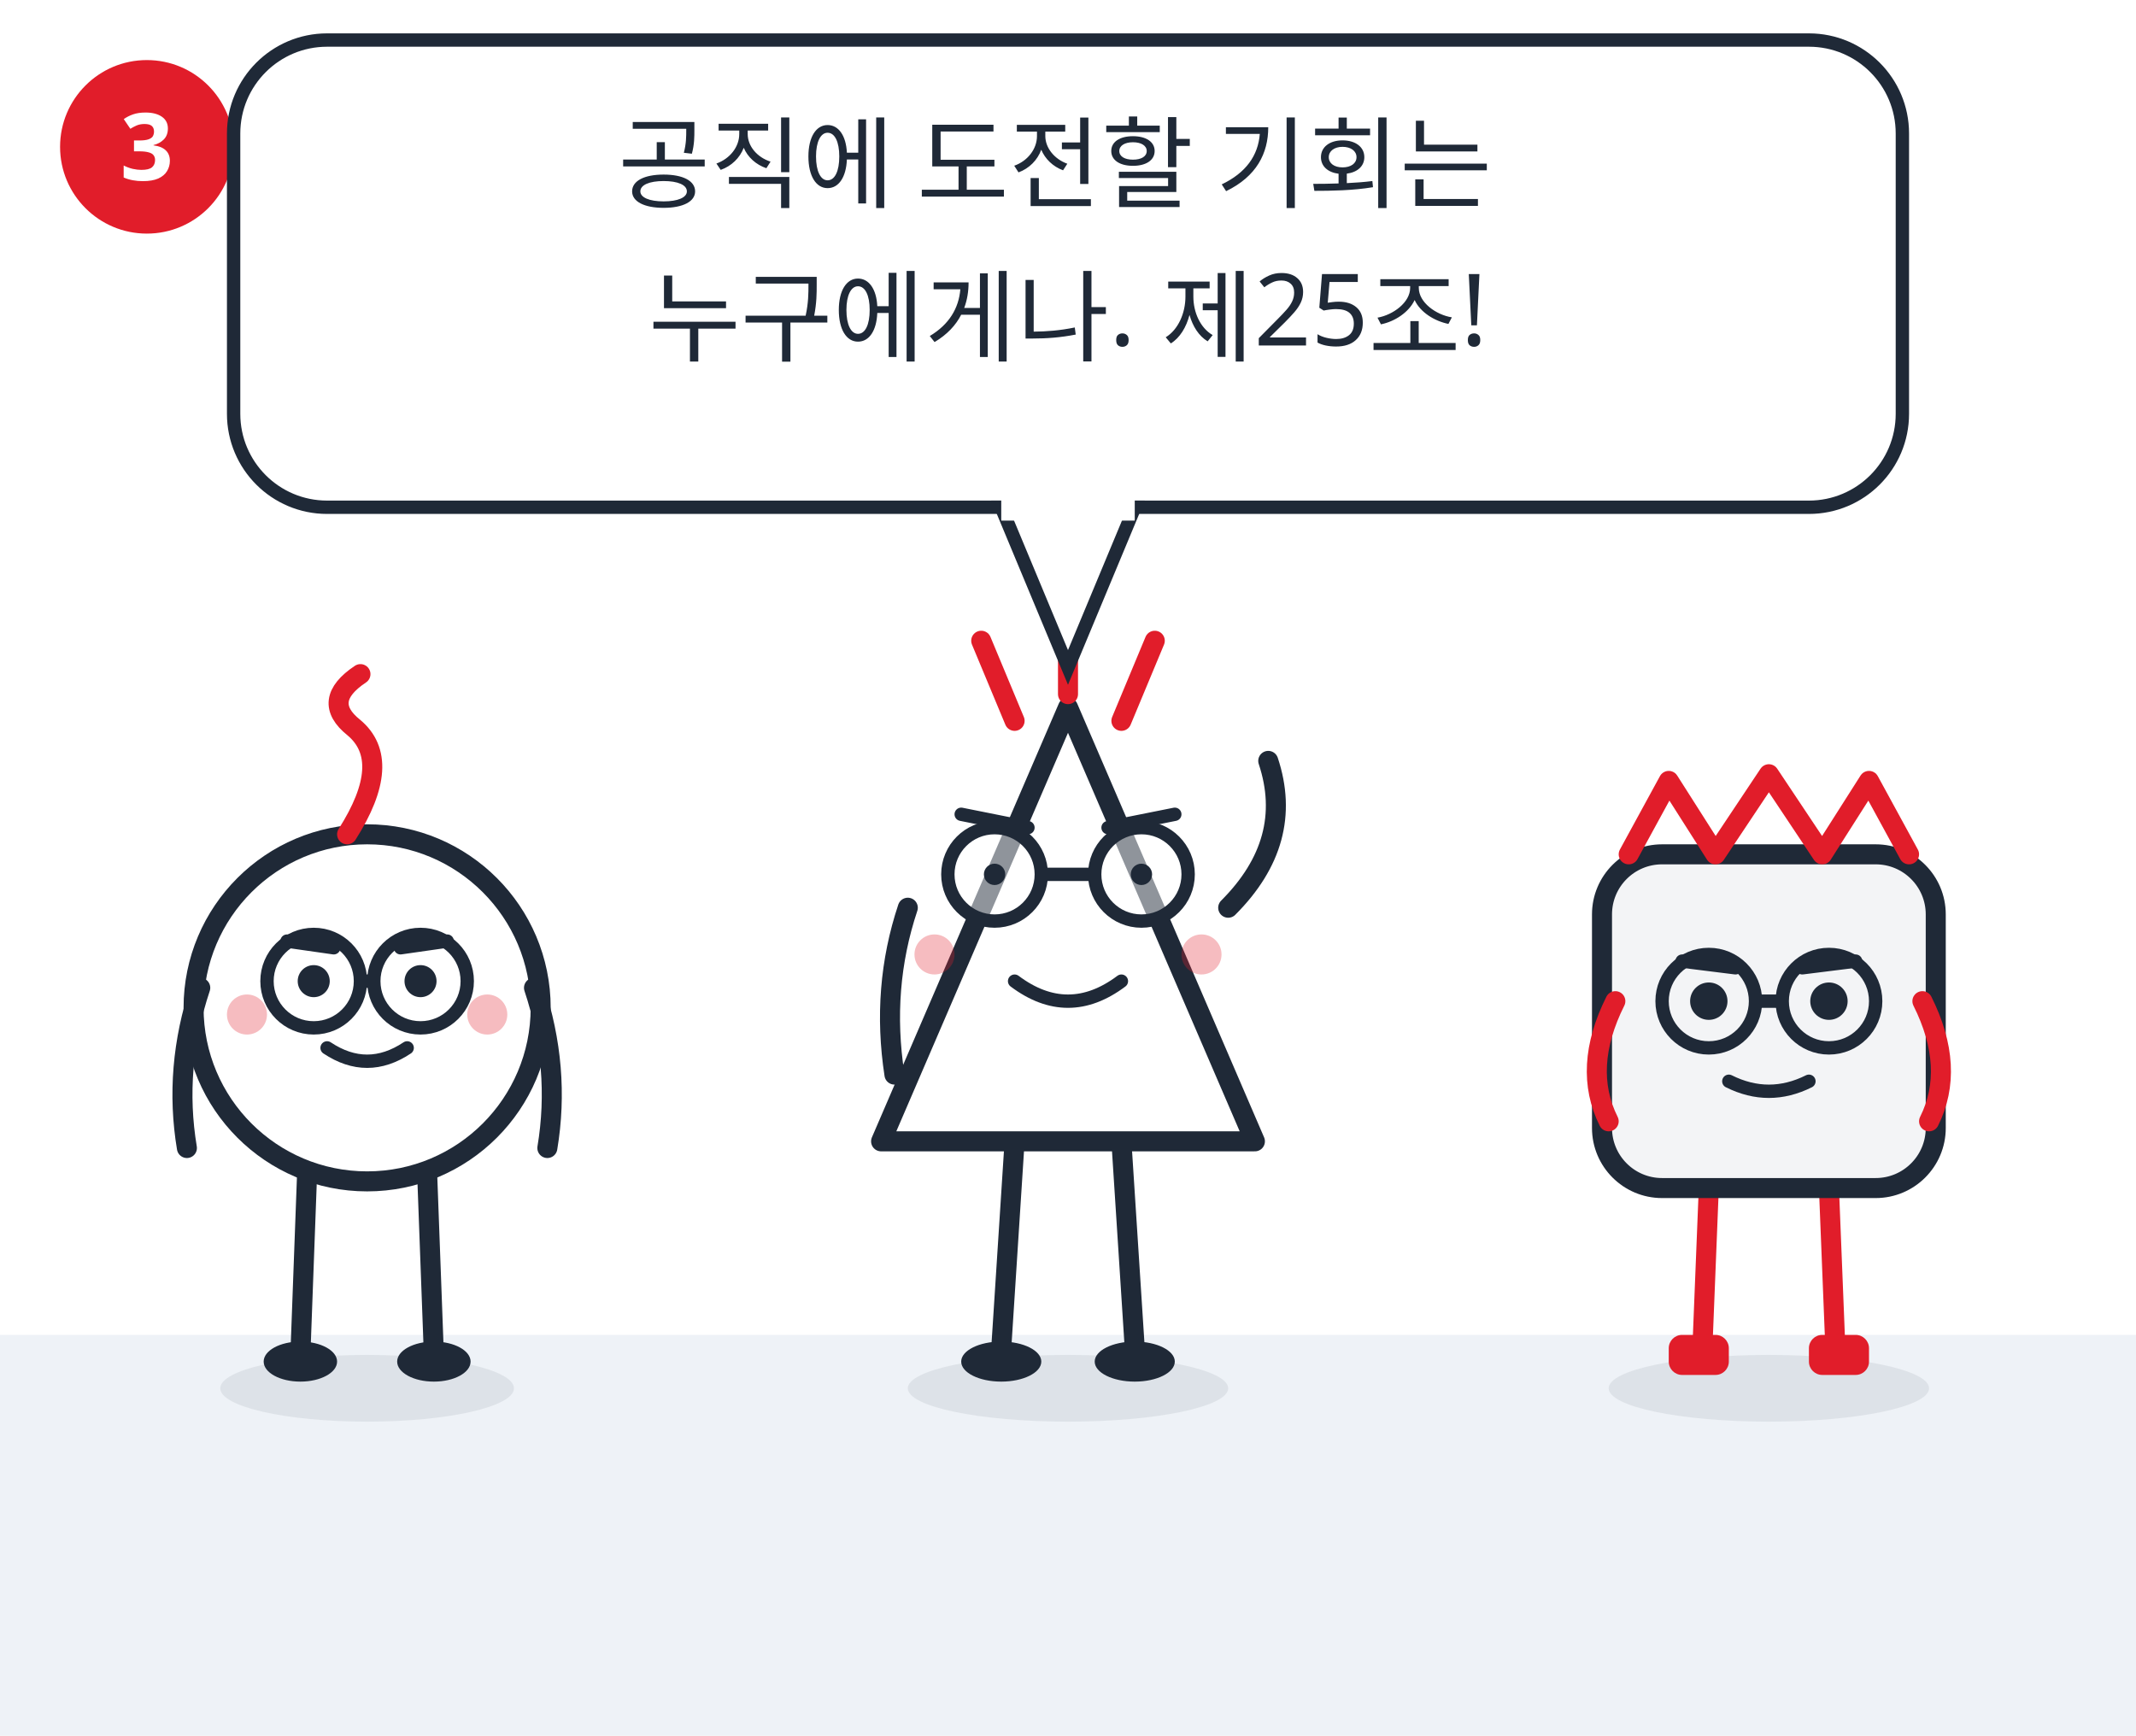
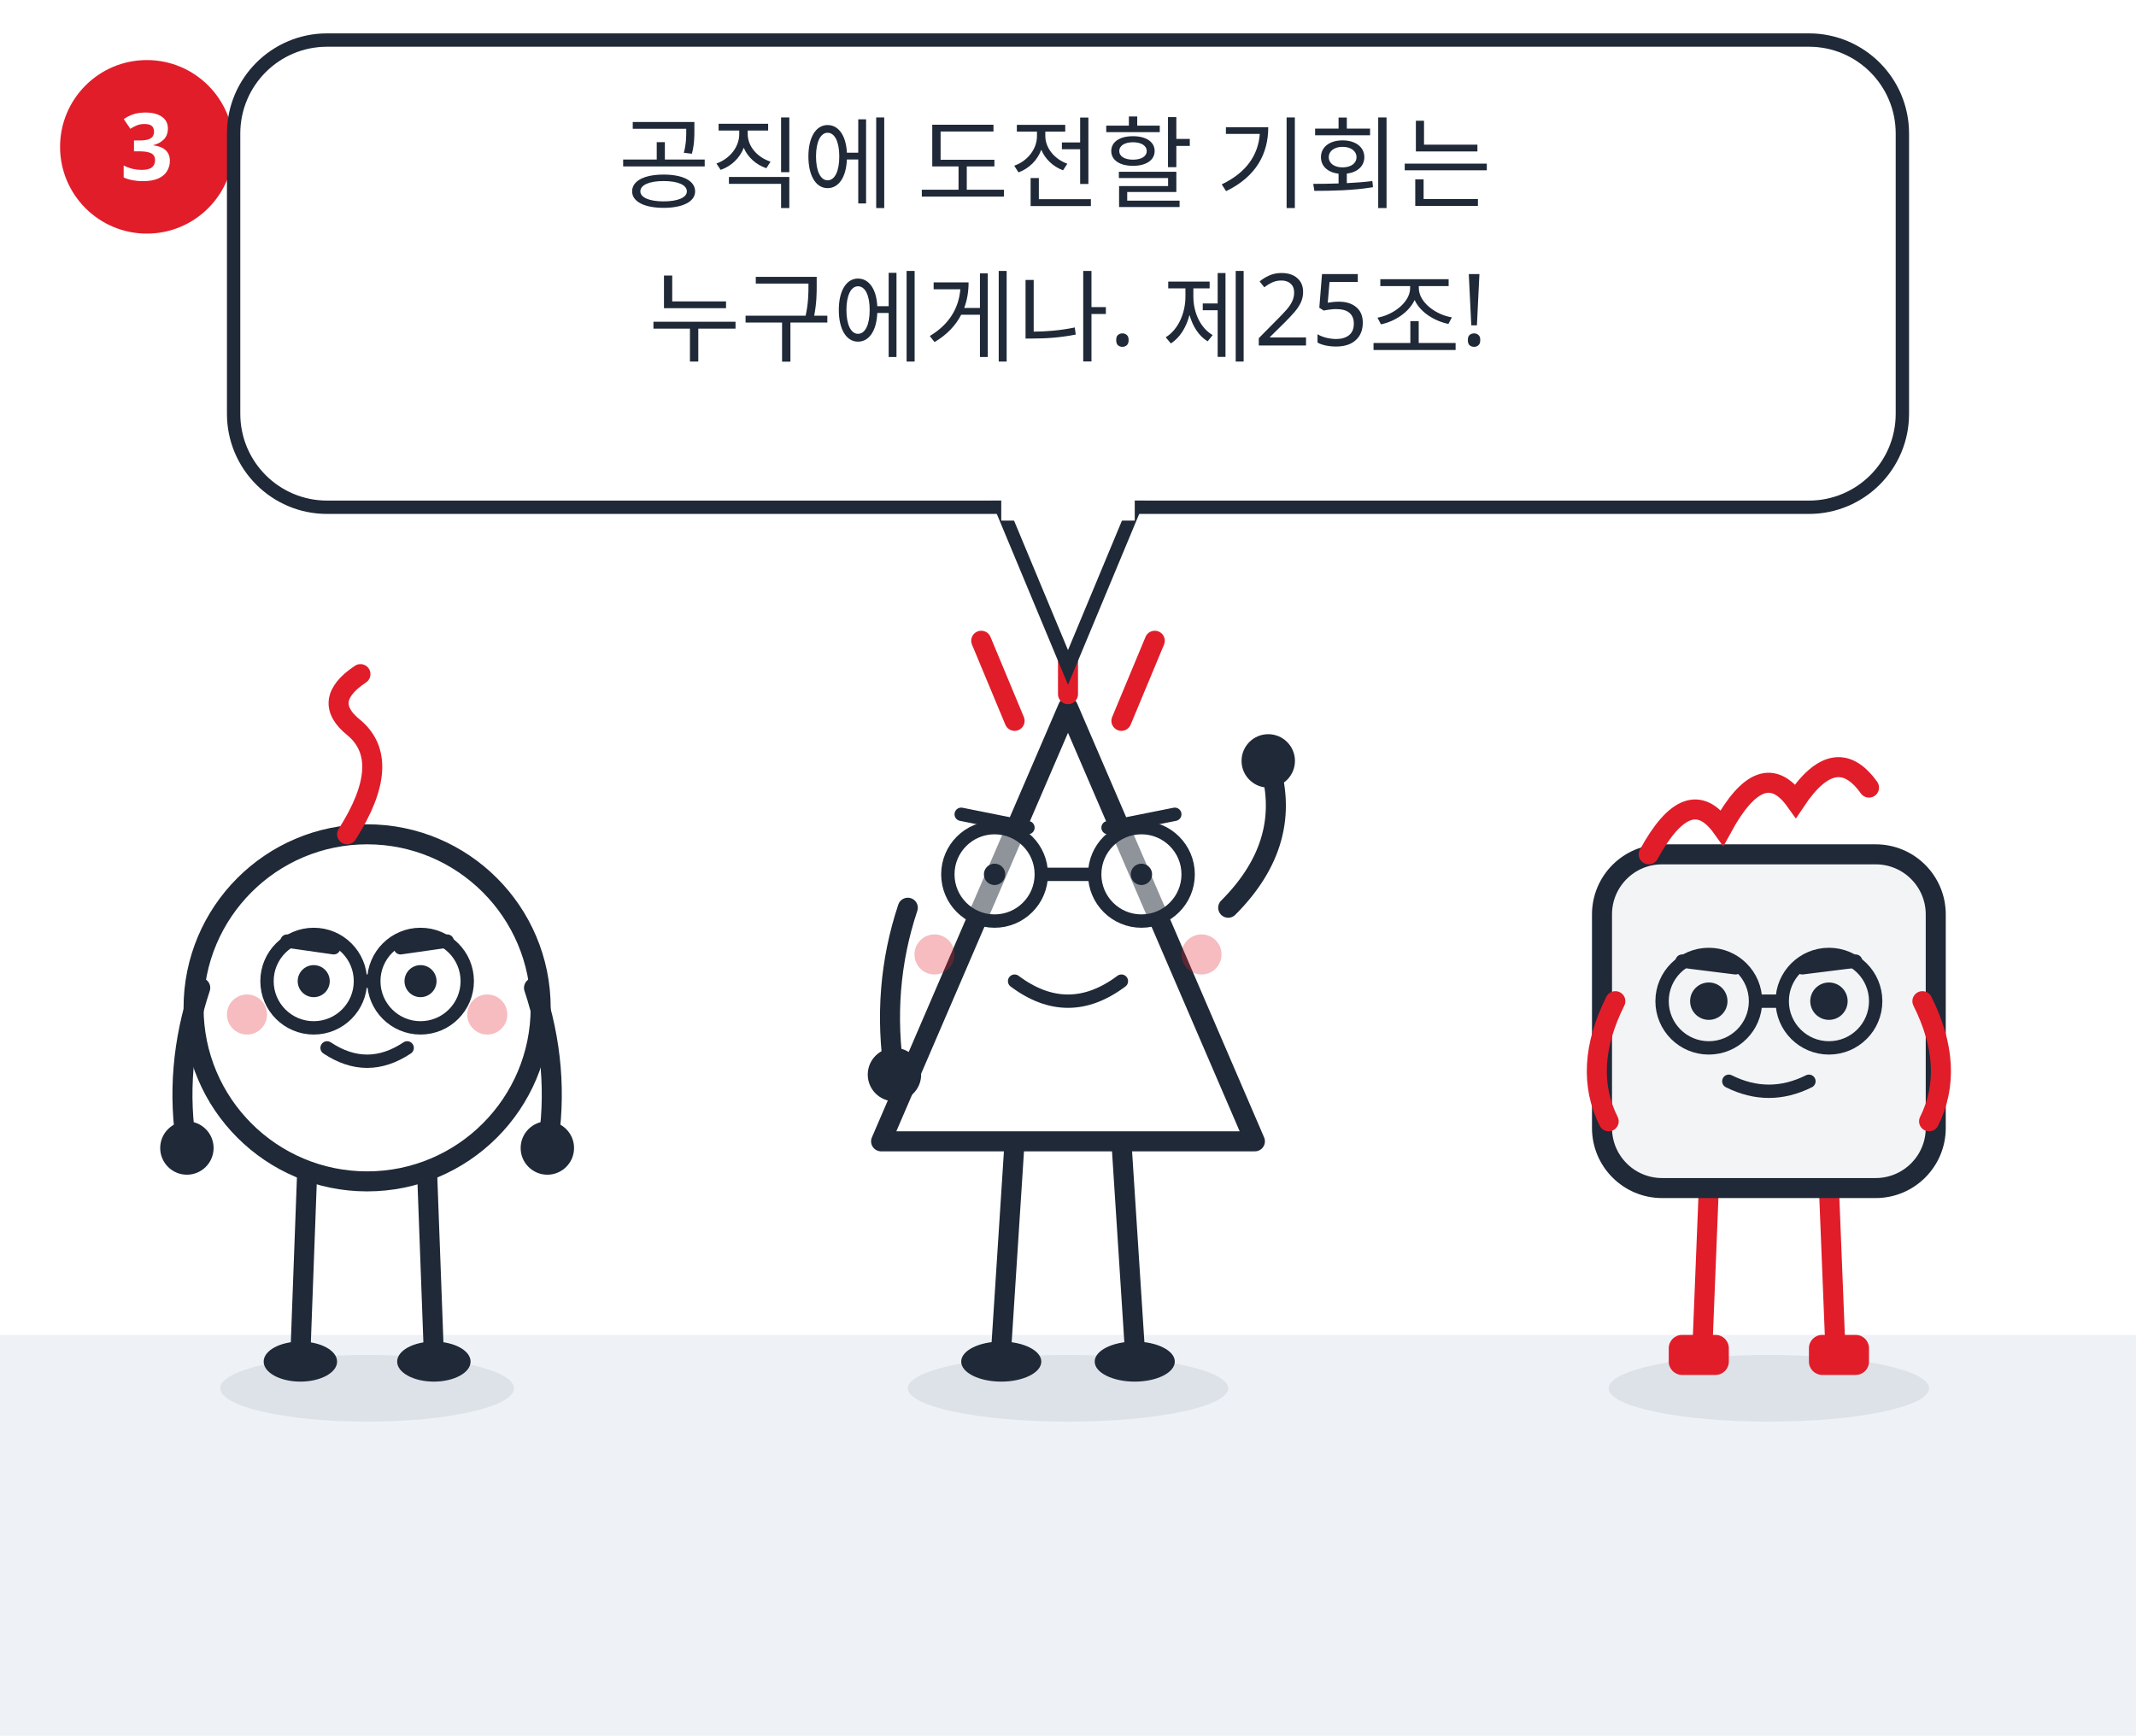
<svg xmlns="http://www.w3.org/2000/svg" viewBox="0 0 320 260" role="img" aria-label="세모가 공직에 도전할 기회는 누구에게나 있으며 헌법 제25조가 지켜 준다고 설명하는 장면">
  <rect width="320" height="260" fill="#ffffff" />
  <rect y="200" width="320" height="60" fill="#eef2f7" />
  <circle cx="22" cy="22" r="13" fill="#e11d2a" />
  <text x="22" y="27" text-anchor="middle" font-family="'Pretendard', sans-serif" font-size="14" font-weight="bold" fill="#ffffff">3</text>
  <g transform="translate(55,206)">
    <ellipse cx="0" cy="2" rx="22" ry="5" fill="#1f2937" opacity="0.08" />
    <line x1="-9" y1="-30" x2="-10" y2="-3" stroke="#1f2937" stroke-width="3" stroke-linecap="round" />
    <line x1="9" y1="-30" x2="10" y2="-3" stroke="#1f2937" stroke-width="3" stroke-linecap="round" />
    <ellipse cx="-10" cy="-2" rx="5.5" ry="3" fill="#1f2937" />
    <ellipse cx="10" cy="-2" rx="5.5" ry="3" fill="#1f2937" />
    <circle cx="0" cy="-55" r="26" fill="#ffffff" stroke="#1f2937" stroke-width="3" />
    <path d="M -3,-81 Q 4,-92 -2,-97 Q -7,-101 -1,-105" stroke="#e11d2a" stroke-width="3" stroke-linecap="round" fill="none" />
    <path d="M -25,-58 Q -29,-46 -27,-34" stroke="#1f2937" stroke-width="3" stroke-linecap="round" fill="none" />
+     <circle cx="-27" cy="-34" r="4" fill="#1f2937" />
    <path d="M 25,-58 Q 29,-46 27,-34" stroke="#1f2937" stroke-width="3" stroke-linecap="round" fill="none" />
+     <circle cx="27" cy="-34" r="4" fill="#1f2937" />
    <circle cx="-18" cy="-54" r="3" fill="#e11d2a" opacity="0.3" />
    <circle cx="18" cy="-54" r="3" fill="#e11d2a" opacity="0.3" />
    <g fill="none" stroke="#1f2937" stroke-width="2">
      <circle cx="-8" cy="-59" r="7" />
      <circle cx="8" cy="-59" r="7" />
      <path d="M -1,-59 h2" />
    </g>
    <circle cx="-8" cy="-59" r="2.4" fill="#1f2937" />
    <circle cx="8" cy="-59" r="2.4" fill="#1f2937" />
    <line x1="-12" y1="-65" x2="-5" y2="-64" stroke="#1f2937" stroke-width="2" stroke-linecap="round" />
    <line x1="5" y1="-64" x2="12" y2="-65" stroke="#1f2937" stroke-width="2" stroke-linecap="round" />
    <path d="M -6,-49 Q 0,-45 6,-49" stroke="#1f2937" stroke-width="2" stroke-linecap="round" fill="none" />
  </g>
  <g transform="translate(160,206)">
    <ellipse cx="0" cy="2" rx="24" ry="5" fill="#1f2937" opacity="0.08" />
    <line x1="-8" y1="-35" x2="-10" y2="-4" stroke="#1f2937" stroke-width="3" stroke-linecap="round" />
    <line x1="8" y1="-35" x2="10" y2="-4" stroke="#1f2937" stroke-width="3" stroke-linecap="round" />
    <ellipse cx="-10" cy="-2" rx="6" ry="3" fill="#1f2937" />
    <ellipse cx="10" cy="-2" rx="6" ry="3" fill="#1f2937" />
    <polygon points="0,-100 -28,-35 28,-35" fill="#ffffff" stroke="#1f2937" stroke-width="3" stroke-linejoin="round" />
    <path d="M -8,-98 L -13,-110" stroke="#e11d2a" stroke-width="3" stroke-linecap="round" />
    <path d="M 0,-102 L 0,-115" stroke="#e11d2a" stroke-width="3" stroke-linecap="round" />
    <path d="M 8,-98 L 13,-110" stroke="#e11d2a" stroke-width="3" stroke-linecap="round" />
    <path d="M -24,-70 Q -28,-58 -26,-45" stroke="#1f2937" stroke-width="3" stroke-linecap="round" fill="none" />
+     <circle cx="-26" cy="-45" r="4" fill="#1f2937" />
    <path d="M 24,-70 Q 34,-80 30,-92" stroke="#1f2937" stroke-width="3" stroke-linecap="round" fill="none" />
+     <circle cx="30" cy="-92" r="4" fill="#1f2937" />
    <line x1="-16" y1="-84" x2="-6" y2="-82" stroke="#1f2937" stroke-width="2" stroke-linecap="round" />
    <line x1="6" y1="-82" x2="16" y2="-84" stroke="#1f2937" stroke-width="2" stroke-linecap="round" />
    <circle cx="-11" cy="-75" r="7" fill="#ffffff" fill-opacity="0.5" stroke="#1f2937" stroke-width="2" />
    <circle cx="11" cy="-75" r="7" fill="#ffffff" fill-opacity="0.5" stroke="#1f2937" stroke-width="2" />
    <line x1="-4" y1="-75" x2="4" y2="-75" stroke="#1f2937" stroke-width="2" />
    <circle cx="-11" cy="-75" r="1.6" fill="#1f2937" />
    <circle cx="11" cy="-75" r="1.6" fill="#1f2937" />
    <circle cx="-20" cy="-63" r="3" fill="#e11d2a" opacity="0.3" />
    <circle cx="20" cy="-63" r="3" fill="#e11d2a" opacity="0.3" />
    <path d="M -8,-59 Q 0,-53 8,-59" stroke="#1f2937" stroke-width="2" stroke-linecap="round" fill="none" />
  </g>
  <g transform="translate(265,206)">
    <ellipse cx="0" cy="2" rx="24" ry="5" fill="#1f2937" opacity="0.08" />
    <line x1="-9" y1="-28" x2="-10" y2="-3" stroke="#e11d2a" stroke-width="3" stroke-linecap="round" />
    <line x1="9" y1="-28" x2="10" y2="-3" stroke="#e11d2a" stroke-width="3" stroke-linecap="round" />
    <rect x="-15" y="-6" width="9" height="6" rx="2" fill="#e11d2a" />
    <rect x="6" y="-6" width="9" height="6" rx="2" fill="#e11d2a" />
    <rect x="-25" y="-78" width="50" height="50" rx="9" fill="#f3f4f6" stroke="#1f2937" stroke-width="3" />
-     <polyline points="-21,-78 -15,-89 -8,-78 0,-90 8,-78 15,-89 21,-78" fill="none" stroke="#e11d2a" stroke-width="3" stroke-linejoin="round" stroke-linecap="round" />
+     <path d="M -18,-78 q6 -11 11 -4 q6 -11 11 -4 q6 -9 11 -2" fill="none" stroke="#e11d2a" stroke-width="3" stroke-linecap="round" />
    <path d="M -23,-56 Q -28,-46 -24,-38" stroke="#e11d2a" stroke-width="3" stroke-linecap="round" fill="none" />
    <path d="M 23,-56 Q 28,-46 24,-38" stroke="#e11d2a" stroke-width="3" stroke-linecap="round" fill="none" />
    <g fill="none" stroke="#1f2937" stroke-width="2">
      <circle cx="-9" cy="-56" r="7" />
      <circle cx="9" cy="-56" r="7" />
      <path d="M -2,-56 h4" />
    </g>
    <circle cx="-9" cy="-56" r="2.8" fill="#1f2937" />
    <circle cx="9" cy="-56" r="2.8" fill="#1f2937" />
    <line x1="-13" y1="-62" x2="-5" y2="-61" stroke="#1f2937" stroke-width="2" stroke-linecap="round" />
    <line x1="5" y1="-61" x2="13" y2="-62" stroke="#1f2937" stroke-width="2" stroke-linecap="round" />
    <path d="M -6,-44 Q 0,-41 6,-44" stroke="#1f2937" stroke-width="2" stroke-linecap="round" fill="none" />
  </g>
  <rect x="35" y="6" width="250" height="70" rx="14" fill="#ffffff" stroke="#1f2937" stroke-width="2" />
  <polygon points="150,76 160,100 170,76" fill="#ffffff" stroke="#1f2937" stroke-width="2" />
  <rect x="150" y="74" width="20" height="4" fill="#ffffff" />
  <text x="160" y="30" text-anchor="middle" font-family="'Pretendard', sans-serif" font-size="15" fill="#1f2937">
    <tspan x="160" dy="0">공직에 도전할 기회는</tspan>
    <tspan x="160" dy="23">누구에게나. 제25조!</tspan>
  </text>
</svg>
